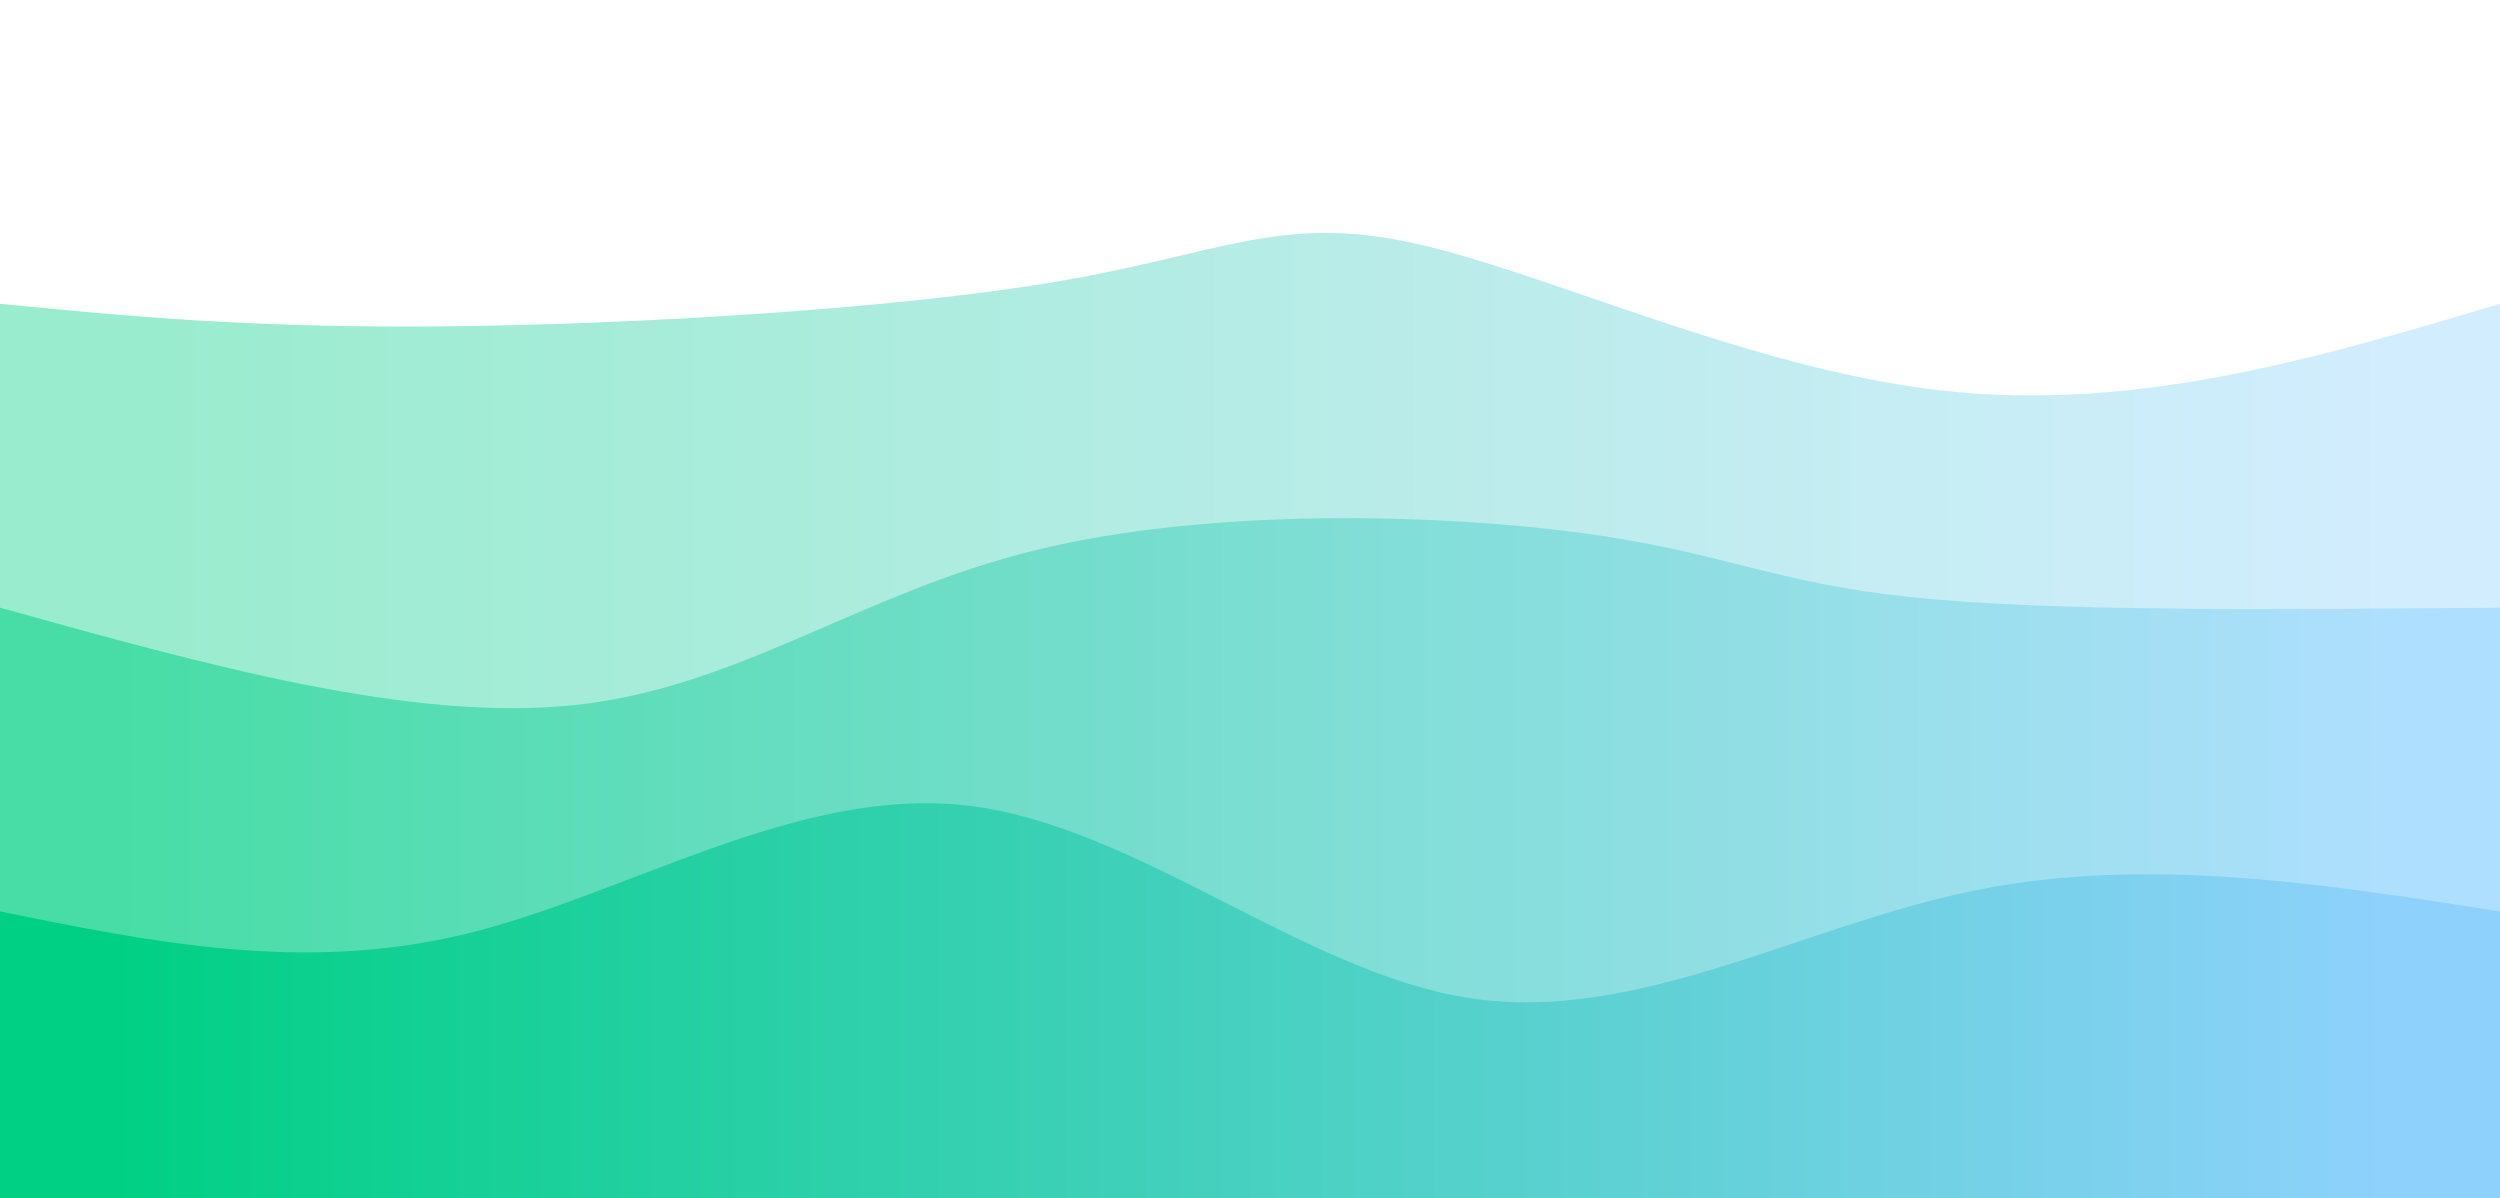
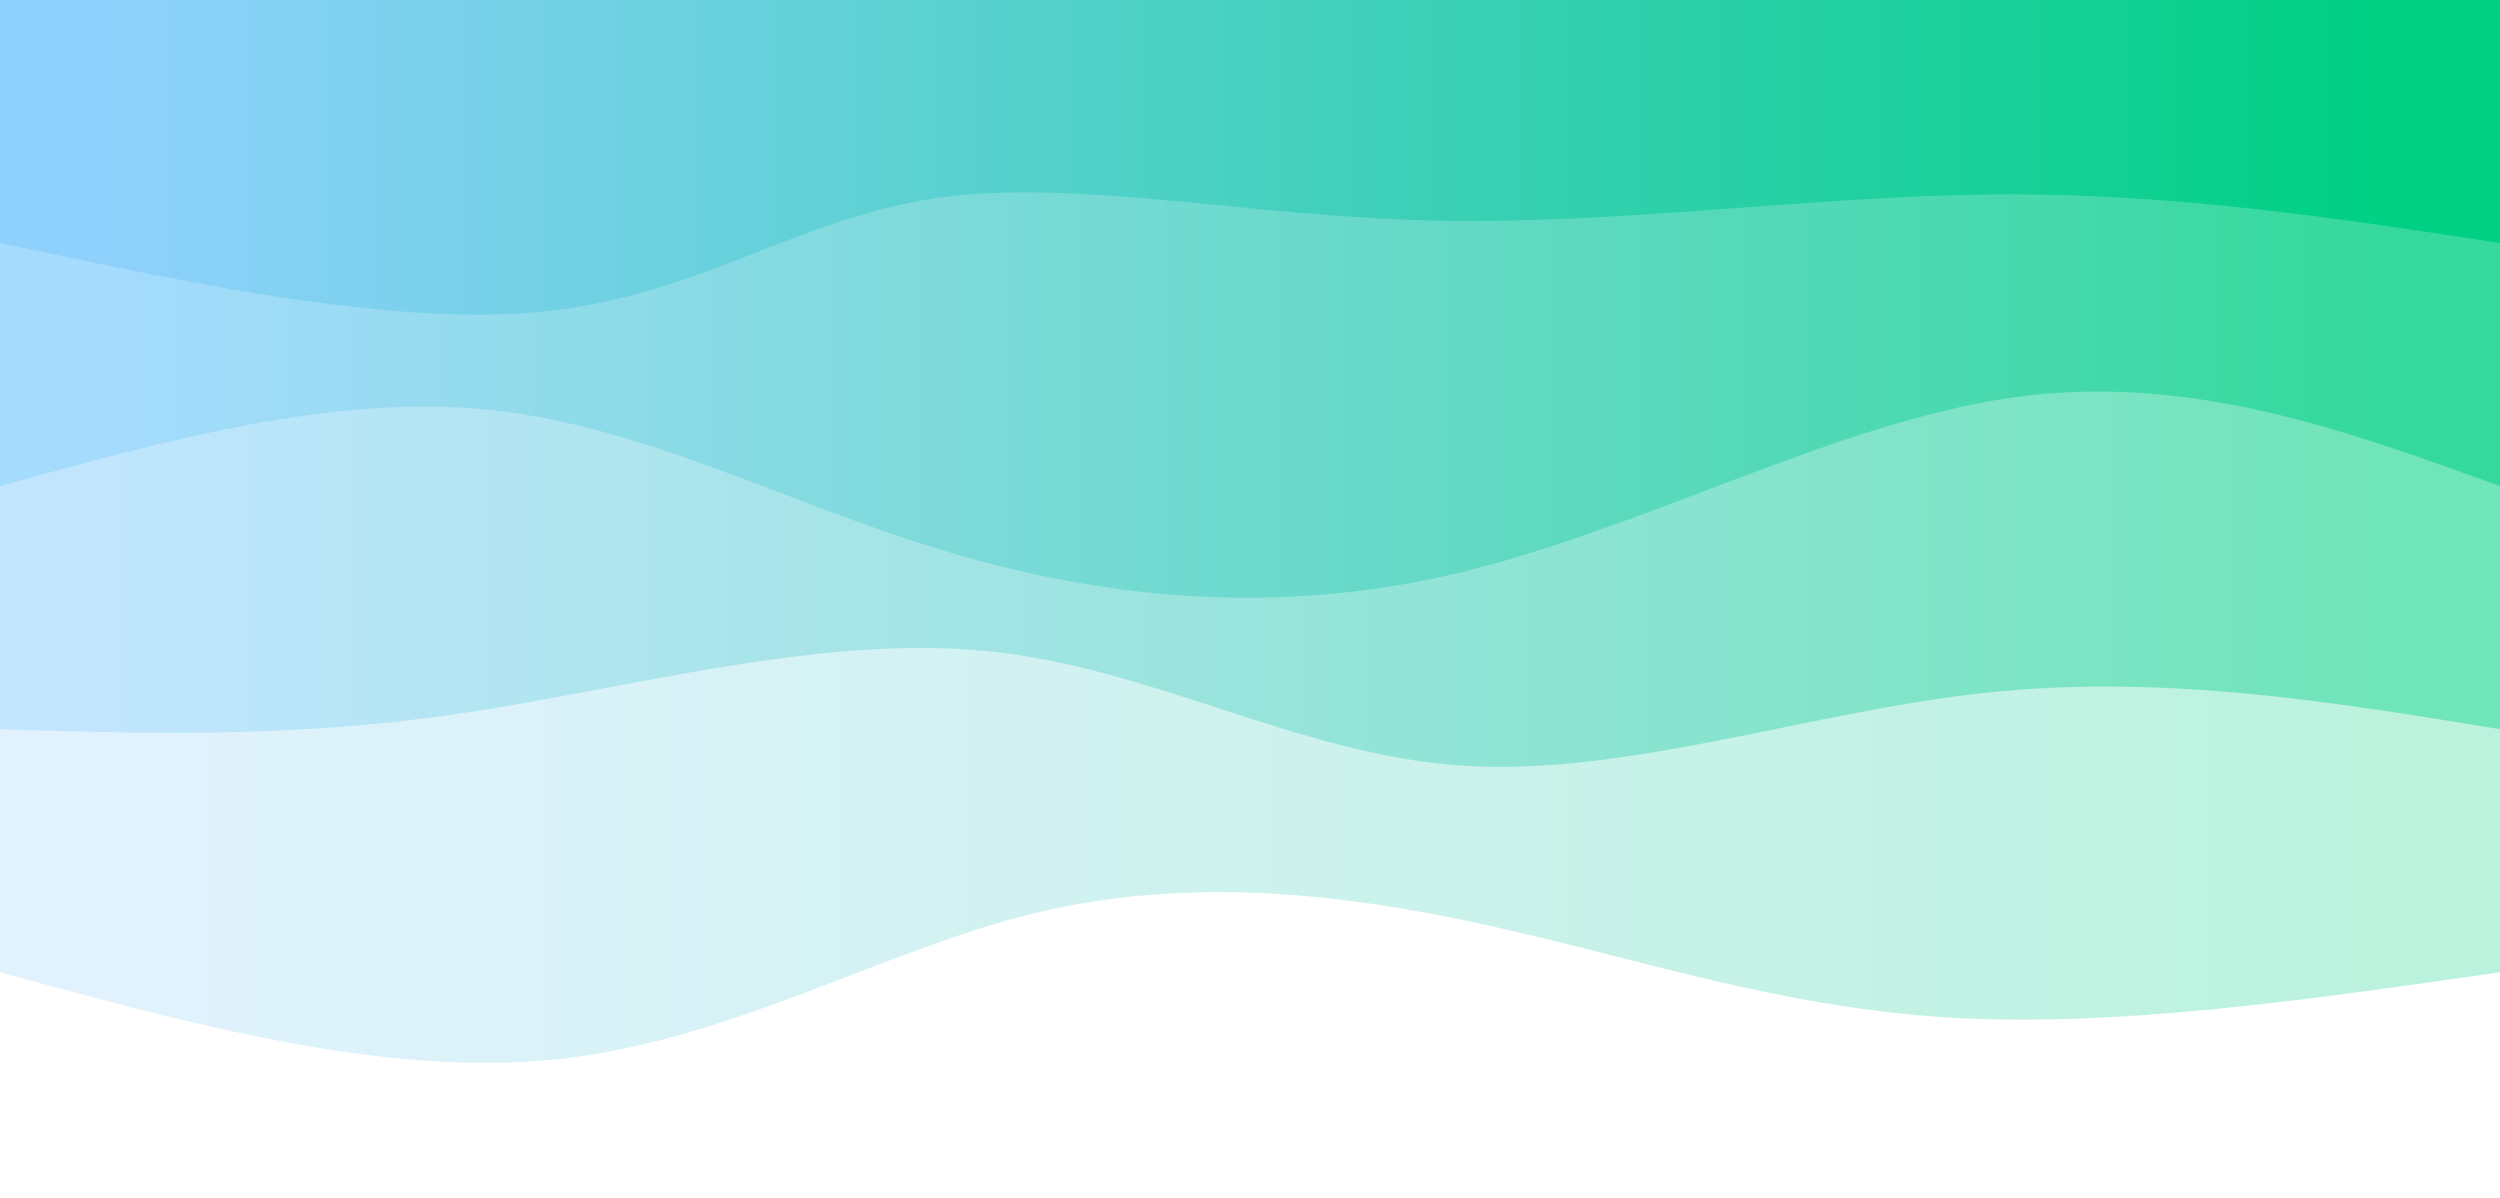
<svg xmlns="http://www.w3.org/2000/svg" width="100%" height="100%" id="svg" viewBox="0 0 1440 690" class="transition duration-300 ease-in-out delay-150">
  <style>
          .path-0{
            animation:pathAnim-0 4s;
            animation-timing-function: linear;
            animation-iteration-count: infinite;
          }
          @keyframes pathAnim-0{
            0%{
-               d: path("M 0,700 C 0,700 0,175 0,175 C 71.837,182.014 143.675,189.029 255,188 C 366.325,186.971 517.139,177.9 610,162 C 702.861,146.1 737.77,123.373 814,140 C 890.23,156.627 1007.78,212.608 1119,225 C 1230.22,237.392 1335.11,206.196 1440,175 C 1440,175 1440,700 1440,700 Z");
+               d: path("M 0,700 C 0,700 0,140 0,140 C 111.167,123.971 222.335,107.943 319,114 C 415.665,120.057 497.828,148.201 583,167 C 668.172,185.799 756.354,195.254 844,174 C 931.646,152.746 1018.756,100.785 1118,90 C 1217.244,79.215 1328.622,109.608 1440,140 C 1440,140 1440,700 1440,700 Z");
            }
            25%{
-               d: path("M 0,700 C 0,700 0,175 0,175 C 75.455,151.144 150.909,127.287 245,119 C 339.091,110.713 451.818,117.995 557,142 C 662.182,166.005 759.818,206.732 870,224 C 980.182,241.268 1102.909,235.077 1200,223 C 1297.091,210.923 1368.545,192.962 1440,175 C 1440,175 1440,700 1440,700 Z");
+               d: path("M 0,700 C 0,700 0,140 0,140 C 67.904,113.273 135.809,86.545 241,104 C 346.191,121.455 488.67,183.091 607,191 C 725.33,198.909 819.512,153.091 899,138 C 978.488,122.909 1043.282,138.545 1131,144 C 1218.718,149.455 1329.359,144.727 1440,140 C 1440,140 1440,700 1440,700 Z");
            }
            50%{
-               d: path("M 0,700 C 0,700 0,175 0,175 C 120.45,185.01 240.9,195.019 334,192 C 427.1,188.981 492.852,172.933 577,184 C 661.148,195.067 763.694,233.249 851,230 C 938.306,226.751 1010.373,182.072 1106,166 C 1201.627,149.928 1320.813,162.464 1440,175 C 1440,175 1440,700 1440,700 Z");
+               d: path("M 0,700 C 0,700 0,140 0,140 C 76.737,110.258 153.474,80.517 269,91 C 384.526,101.483 538.842,152.191 629,173 C 719.158,193.809 745.158,184.718 835,176 C 924.842,167.282 1078.526,158.938 1190,153 C 1301.474,147.062 1370.737,143.531 1440,140 C 1440,140 1440,700 1440,700 Z");
            }
            75%{
-               d: path("M 0,700 C 0,700 0,175 0,175 C 122.995,180.321 245.99,185.641 340,183 C 434.01,180.359 499.033,169.756 591,172 C 682.967,174.244 801.876,189.335 884,201 C 966.124,212.665 1011.464,220.904 1098,216 C 1184.536,211.096 1312.268,193.048 1440,175 C 1440,175 1440,700 1440,700 Z");
+               d: path("M 0,700 C 0,700 0,140 0,140 C 89.703,153.789 179.407,167.579 273,160 C 366.593,152.421 464.077,123.474 554,105 C 643.923,86.526 726.287,78.526 836,91 C 945.713,103.474 1082.775,136.421 1188,148 C 1293.225,159.579 1366.612,149.789 1440,140 C 1440,140 1440,700 1440,700 Z");
            }
            100%{
-               d: path("M 0,700 C 0,700 0,175 0,175 C 71.837,182.014 143.675,189.029 255,188 C 366.325,186.971 517.139,177.9 610,162 C 702.861,146.1 737.77,123.373 814,140 C 890.23,156.627 1007.78,212.608 1119,225 C 1230.22,237.392 1335.11,206.196 1440,175 C 1440,175 1440,700 1440,700 Z");
+               d: path("M 0,700 C 0,700 0,140 0,140 C 111.167,123.971 222.335,107.943 319,114 C 415.665,120.057 497.828,148.201 583,167 C 668.172,185.799 756.354,195.254 844,174 C 931.646,152.746 1018.756,100.785 1118,90 C 1217.244,79.215 1328.622,109.608 1440,140 C 1440,140 1440,700 1440,700 Z");
            }
          }</style>
  <defs>
    <linearGradient id="gradient" x1="0%" y1="50%" x2="100%" y2="50%">
      <stop offset="5%" stop-color="#00d084" />
      <stop offset="95%" stop-color="#8ED1FC" />
    </linearGradient>
  </defs>
-   <path d="M 0,700 C 0,700 0,175 0,175 C 71.837,182.014 143.675,189.029 255,188 C 366.325,186.971 517.139,177.9 610,162 C 702.861,146.1 737.77,123.373 814,140 C 890.23,156.627 1007.78,212.608 1119,225 C 1230.22,237.392 1335.11,206.196 1440,175 C 1440,175 1440,700 1440,700 Z" stroke="none" stroke-width="0" fill="url(#gradient)" fill-opacity="0.4" class="transition-all duration-300 ease-in-out delay-150 path-0" />
+   <path d="M 0,700 C 0,700 0,140 0,140 C 111.167,123.971 222.335,107.943 319,114 C 415.665,120.057 497.828,148.201 583,167 C 668.172,185.799 756.354,195.254 844,174 C 931.646,152.746 1018.756,100.785 1118,90 C 1217.244,79.215 1328.622,109.608 1440,140 C 1440,140 1440,700 1440,700 Z" stroke="none" stroke-width="0" fill="url(#gradient)" fill-opacity="0.265" class="transition-all duration-300 ease-in-out delay-150 path-0" transform="rotate(-180 720 350)" />
  <style>
          .path-1{
            animation:pathAnim-1 4s;
            animation-timing-function: linear;
            animation-iteration-count: infinite;
          }
          @keyframes pathAnim-1{
            0%{
-               d: path("M 0,700 C 0,700 0,350 0,350 C 118.995,383.158 237.99,416.316 332,406 C 426.01,395.684 495.033,341.895 596,317 C 696.967,292.105 829.876,296.105 911,307 C 992.124,317.895 1021.464,335.684 1101,344 C 1180.536,352.316 1310.268,351.158 1440,350 C 1440,350 1440,700 1440,700 Z");
+               d: path("M 0,700 C 0,700 0,280 0,280 C 97.215,295.904 194.431,311.809 296,301 C 397.569,290.191 503.493,252.67 598,259 C 692.507,265.33 775.598,315.512 872,325 C 968.402,334.488 1078.115,303.282 1175,289 C 1271.885,274.718 1355.943,277.359 1440,280 C 1440,280 1440,700 1440,700 Z");
            }
            25%{
-               d: path("M 0,700 C 0,700 0,350 0,350 C 105.493,376.995 210.986,403.99 293,392 C 375.014,380.01 433.55,329.033 539,309 C 644.45,288.967 796.813,299.876 916,318 C 1035.187,336.124 1121.196,361.464 1203,368 C 1284.804,374.536 1362.402,362.268 1440,350 C 1440,350 1440,700 1440,700 Z");
+               d: path("M 0,700 C 0,700 0,280 0,280 C 116.708,309.091 233.416,338.182 327,325 C 420.584,311.818 491.043,256.364 571,242 C 650.957,227.636 740.411,254.364 831,256 C 921.589,257.636 1013.311,234.182 1115,234 C 1216.689,233.818 1328.344,256.909 1440,280 C 1440,280 1440,700 1440,700 Z");
            }
            50%{
-               d: path("M 0,700 C 0,700 0,350 0,350 C 76.048,376.651 152.096,403.301 245,412 C 337.904,420.699 447.665,411.445 557,392 C 666.335,372.555 775.244,342.919 865,322 C 954.756,301.081 1025.359,288.88 1118,295 C 1210.641,301.12 1325.321,325.56 1440,350 C 1440,350 1440,700 1440,700 Z");
+               d: path("M 0,700 C 0,700 0,280 0,280 C 116.373,293.56 232.746,307.12 321,316 C 409.254,324.88 469.388,329.081 541,311 C 612.612,292.919 695.703,252.555 810,257 C 924.297,261.445 1069.799,310.699 1180,322 C 1290.201,333.301 1365.1,306.651 1440,280 C 1440,280 1440,700 1440,700 Z");
            }
            75%{
-               d: path("M 0,700 C 0,700 0,350 0,350 C 85.072,373.091 170.144,396.182 277,398 C 383.856,399.818 512.498,380.364 616,353 C 719.502,325.636 797.866,290.364 892,293 C 986.134,295.636 1096.038,336.182 1190,352 C 1283.962,367.818 1361.981,358.909 1440,350 C 1440,350 1440,700 1440,700 Z");
+               d: path("M 0,700 C 0,700 0,280 0,280 C 66.163,305.167 132.325,330.335 240,331 C 347.675,331.665 496.861,307.828 622,302 C 747.139,296.172 848.23,308.354 916,304 C 983.77,299.646 1018.22,278.756 1100,272 C 1181.78,265.244 1310.89,272.622 1440,280 C 1440,280 1440,700 1440,700 Z");
            }
            100%{
-               d: path("M 0,700 C 0,700 0,350 0,350 C 118.995,383.158 237.99,416.316 332,406 C 426.01,395.684 495.033,341.895 596,317 C 696.967,292.105 829.876,296.105 911,307 C 992.124,317.895 1021.464,335.684 1101,344 C 1180.536,352.316 1310.268,351.158 1440,350 C 1440,350 1440,700 1440,700 Z");
+               d: path("M 0,700 C 0,700 0,280 0,280 C 97.215,295.904 194.431,311.809 296,301 C 397.569,290.191 503.493,252.67 598,259 C 692.507,265.33 775.598,315.512 872,325 C 968.402,334.488 1078.115,303.282 1175,289 C 1271.885,274.718 1355.943,277.359 1440,280 C 1440,280 1440,700 1440,700 Z");
            }
          }</style>
  <defs>
    <linearGradient id="gradient" x1="0%" y1="50%" x2="100%" y2="50%">
      <stop offset="5%" stop-color="#00d084" />
      <stop offset="95%" stop-color="#8ED1FC" />
    </linearGradient>
  </defs>
-   <path d="M 0,700 C 0,700 0,350 0,350 C 118.995,383.158 237.99,416.316 332,406 C 426.01,395.684 495.033,341.895 596,317 C 696.967,292.105 829.876,296.105 911,307 C 992.124,317.895 1021.464,335.684 1101,344 C 1180.536,352.316 1310.268,351.158 1440,350 C 1440,350 1440,700 1440,700 Z" stroke="none" stroke-width="0" fill="url(#gradient)" fill-opacity="0.53" class="transition-all duration-300 ease-in-out delay-150 path-1" />
+   <path d="M 0,700 C 0,700 0,280 0,280 C 97.215,295.904 194.431,311.809 296,301 C 397.569,290.191 503.493,252.67 598,259 C 692.507,265.33 775.598,315.512 872,325 C 968.402,334.488 1078.115,303.282 1175,289 C 1271.885,274.718 1355.943,277.359 1440,280 C 1440,280 1440,700 1440,700 Z" stroke="none" stroke-width="0" fill="url(#gradient)" fill-opacity="0.4" class="transition-all duration-300 ease-in-out delay-150 path-1" transform="rotate(-180 720 350)" />
  <style>
          .path-2{
            animation:pathAnim-2 4s;
            animation-timing-function: linear;
            animation-iteration-count: infinite;
          }
          @keyframes pathAnim-2{
            0%{
-               d: path("M 0,700 C 0,700 0,525 0,525 C 87.502,542.751 175.005,560.502 268,538 C 360.995,515.498 459.483,452.742 557,464 C 654.517,475.258 751.062,560.531 847,575 C 942.938,589.469 1038.268,533.134 1137,513 C 1235.732,492.866 1337.866,508.933 1440,525 C 1440,525 1440,700 1440,700 Z");
+               d: path("M 0,700 C 0,700 0,420 0,420 C 90,452.67 180,485.34 281,471 C 382,456.66 494,395.311 600,370 C 706,344.689 806,355.416 897,383 C 988,410.584 1070,455.024 1159,464 C 1248,472.976 1344,446.488 1440,420 C 1440,420 1440,700 1440,700 Z");
            }
            25%{
-               d: path("M 0,700 C 0,700 0,525 0,525 C 96,554.407 192,583.813 288,588 C 384,592.187 480,571.153 566,564 C 652,556.847 728,563.574 837,560 C 946,556.426 1088,542.55 1194,535 C 1300,527.45 1370,526.225 1440,525 C 1440,525 1440,700 1440,700 Z");
+               d: path("M 0,700 C 0,700 0,420 0,420 C 94.144,400.574 188.287,381.148 274,382 C 359.713,382.852 436.995,403.981 537,409 C 637.005,414.019 759.732,402.928 858,406 C 956.268,409.072 1030.077,426.306 1123,431 C 1215.923,435.694 1327.962,427.847 1440,420 C 1440,420 1440,700 1440,700 Z");
            }
            50%{
-               d: path("M 0,700 C 0,700 0,525 0,525 C 90.316,533.335 180.632,541.67 265,541 C 349.368,540.33 427.789,530.656 542,512 C 656.211,493.344 806.211,465.708 907,459 C 1007.789,452.292 1059.368,466.512 1140,481 C 1220.632,495.488 1330.316,510.244 1440,525 C 1440,525 1440,700 1440,700 Z");
+               d: path("M 0,700 C 0,700 0,420 0,420 C 81.522,403.99 163.043,387.981 268,398 C 372.957,408.019 501.349,444.067 598,435 C 694.651,425.933 759.56,371.751 840,373 C 920.44,374.249 1016.411,430.928 1119,448 C 1221.589,465.072 1330.794,442.536 1440,420 C 1440,420 1440,700 1440,700 Z");
            }
            75%{
-               d: path("M 0,700 C 0,700 0,525 0,525 C 108.909,553.45 217.818,581.9 318,563 C 418.182,544.1 509.636,477.852 610,471 C 710.364,464.148 819.636,516.694 896,532 C 972.364,547.306 1015.818,525.373 1101,518 C 1186.182,510.627 1313.091,517.813 1440,525 C 1440,525 1440,700 1440,700 Z");
+               d: path("M 0,700 C 0,700 0,420 0,420 C 100.804,397.933 201.608,375.866 307,383 C 412.392,390.134 522.373,426.469 605,448 C 687.627,469.531 742.9,476.258 833,455 C 923.1,433.742 1048.029,384.498 1155,374 C 1261.971,363.502 1350.986,391.751 1440,420 C 1440,420 1440,700 1440,700 Z");
            }
            100%{
-               d: path("M 0,700 C 0,700 0,525 0,525 C 87.502,542.751 175.005,560.502 268,538 C 360.995,515.498 459.483,452.742 557,464 C 654.517,475.258 751.062,560.531 847,575 C 942.938,589.469 1038.268,533.134 1137,513 C 1235.732,492.866 1337.866,508.933 1440,525 C 1440,525 1440,700 1440,700 Z");
+               d: path("M 0,700 C 0,700 0,420 0,420 C 90,452.67 180,485.34 281,471 C 382,456.66 494,395.311 600,370 C 706,344.689 806,355.416 897,383 C 988,410.584 1070,455.024 1159,464 C 1248,472.976 1344,446.488 1440,420 C 1440,420 1440,700 1440,700 Z");
            }
          }</style>
  <defs>
    <linearGradient id="gradient" x1="0%" y1="50%" x2="100%" y2="50%">
      <stop offset="5%" stop-color="#00d084" />
      <stop offset="95%" stop-color="#8ED1FC" />
    </linearGradient>
  </defs>
-   <path d="M 0,700 C 0,700 0,525 0,525 C 87.502,542.751 175.005,560.502 268,538 C 360.995,515.498 459.483,452.742 557,464 C 654.517,475.258 751.062,560.531 847,575 C 942.938,589.469 1038.268,533.134 1137,513 C 1235.732,492.866 1337.866,508.933 1440,525 C 1440,525 1440,700 1440,700 Z" stroke="none" stroke-width="0" fill="url(#gradient)" fill-opacity="1" class="transition-all duration-300 ease-in-out delay-150 path-2" />
+   <path d="M 0,700 C 0,700 0,420 0,420 C 90,452.67 180,485.34 281,471 C 382,456.66 494,395.311 600,370 C 706,344.689 806,355.416 897,383 C 988,410.584 1070,455.024 1159,464 C 1248,472.976 1344,446.488 1440,420 C 1440,420 1440,700 1440,700 Z" stroke="none" stroke-width="0" fill="url(#gradient)" fill-opacity="0.53" class="transition-all duration-300 ease-in-out delay-150 path-2" transform="rotate(-180 720 350)" />
+   <style>
+           .path-3{
+             animation:pathAnim-3 4s;
+             animation-timing-function: linear;
+             animation-iteration-count: infinite;
+           }
+           @keyframes pathAnim-3{
+             0%{
+               d: path("M 0,700 C 0,700 0,560 0,560 C 94.593,574.507 189.187,589.014 293,588 C 396.813,586.986 509.847,570.45 616,573 C 722.153,575.55 821.426,597.187 900,586 C 978.574,574.813 1036.45,530.804 1123,521 C 1209.55,511.196 1324.775,535.598 1440,560 C 1440,560 1440,700 1440,700 Z");
+             }
+             25%{
+               d: path("M 0,700 C 0,700 0,560 0,560 C 107.225,579.1 214.45,598.201 322,592 C 429.55,585.799 537.426,554.297 610,536 C 682.574,517.703 719.847,512.612 819,527 C 918.153,541.388 1079.187,575.254 1193,584 C 1306.813,592.746 1373.407,576.373 1440,560 C 1440,560 1440,700 1440,700 Z");
+             }
+             50%{
+               d: path("M 0,700 C 0,700 0,560 0,560 C 74.383,542.297 148.766,524.593 249,521 C 349.234,517.407 475.321,527.923 574,533 C 672.679,538.077 743.952,537.713 849,530 C 954.048,522.287 1092.871,507.225 1197,511 C 1301.129,514.775 1370.565,537.388 1440,560 C 1440,560 1440,700 1440,700 Z");
+             }
+             75%{
+               d: path("M 0,700 C 0,700 0,560 0,560 C 115.005,544.115 230.01,528.23 338,521 C 445.99,513.77 546.967,515.196 618,522 C 689.033,528.804 730.124,540.986 814,550 C 897.876,559.014 1024.536,564.861 1136,566 C 1247.464,567.139 1343.732,563.569 1440,560 C 1440,560 1440,700 1440,700 Z");
+             }
+             100%{
+               d: path("M 0,700 C 0,700 0,560 0,560 C 94.593,574.507 189.187,589.014 293,588 C 396.813,586.986 509.847,570.45 616,573 C 722.153,575.55 821.426,597.187 900,586 C 978.574,574.813 1036.45,530.804 1123,521 C 1209.55,511.196 1324.775,535.598 1440,560 C 1440,560 1440,700 1440,700 Z");
+             }
+           }</style>
+   <defs>
+     <linearGradient id="gradient" x1="0%" y1="50%" x2="100%" y2="50%">
+       <stop offset="5%" stop-color="#00d084" />
+       <stop offset="95%" stop-color="#8ED1FC" />
+     </linearGradient>
+   </defs>
+   <path d="M 0,700 C 0,700 0,560 0,560 C 94.593,574.507 189.187,589.014 293,588 C 396.813,586.986 509.847,570.45 616,573 C 722.153,575.55 821.426,597.187 900,586 C 978.574,574.813 1036.45,530.804 1123,521 C 1209.55,511.196 1324.775,535.598 1440,560 C 1440,560 1440,700 1440,700 Z" stroke="none" stroke-width="0" fill="url(#gradient)" fill-opacity="1" class="transition-all duration-300 ease-in-out delay-150 path-3" transform="rotate(-180 720 350)" />
</svg>
